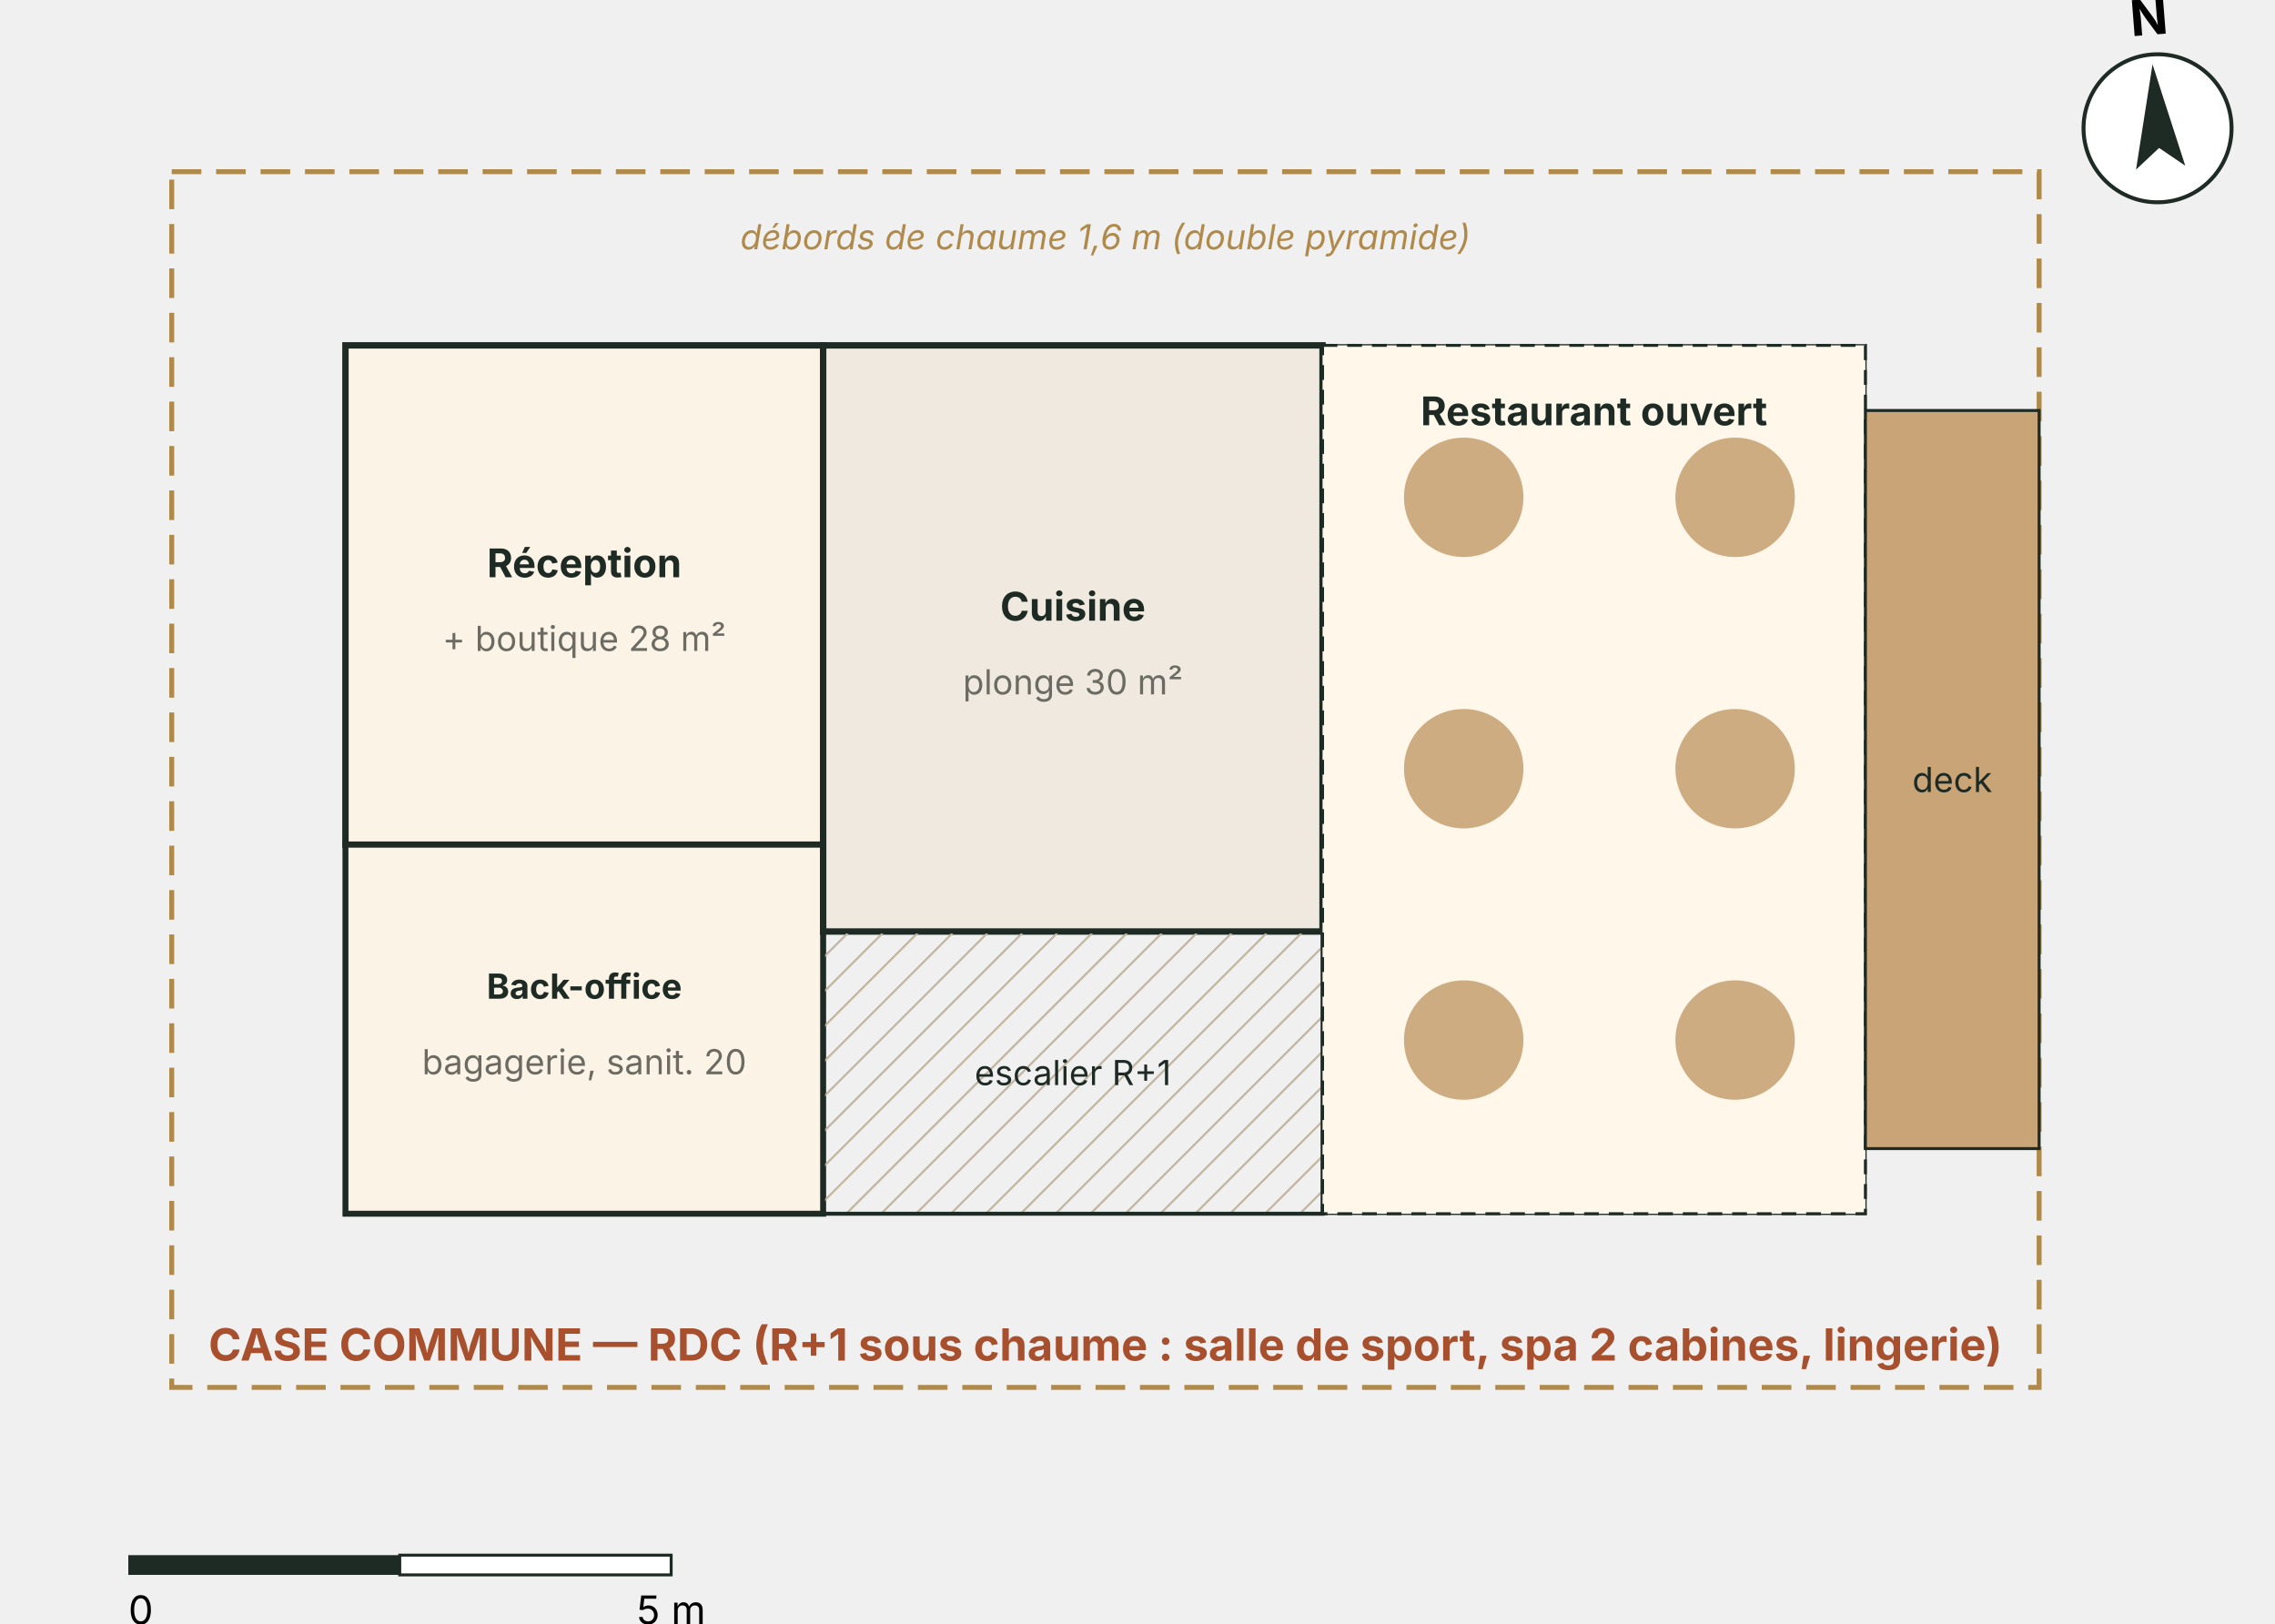
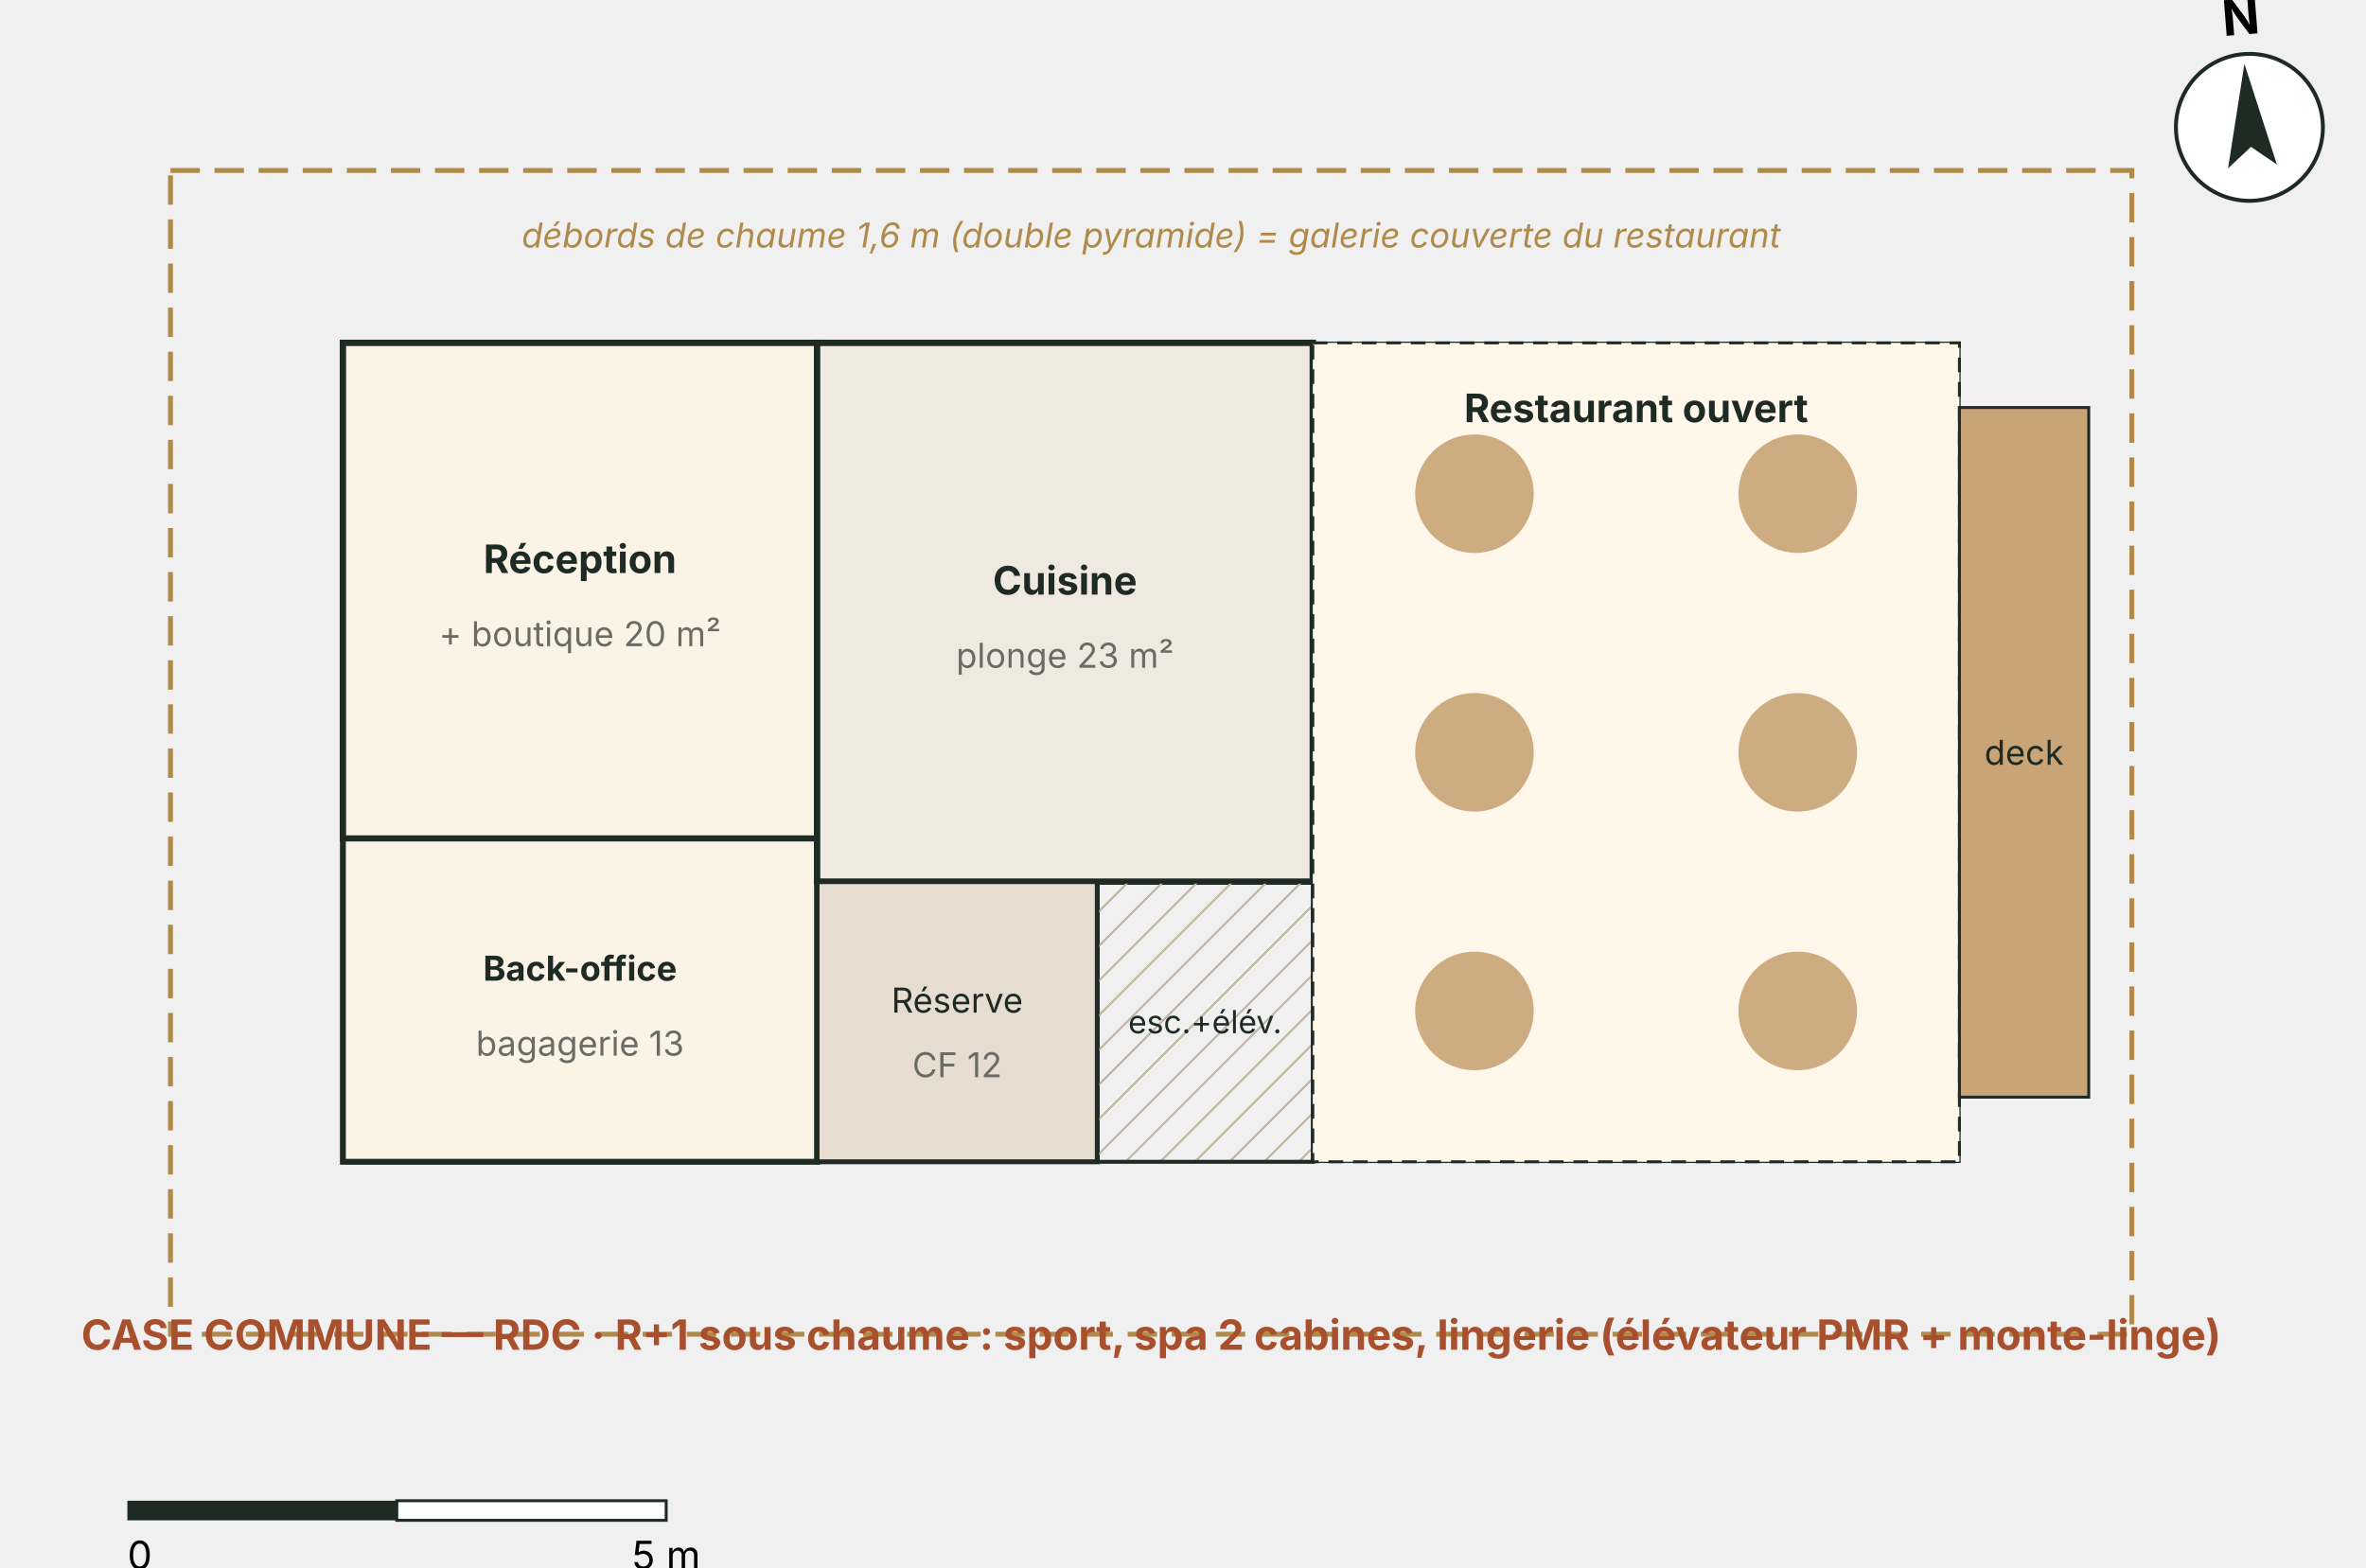
- <svg xmlns="http://www.w3.org/2000/svg" viewBox="0 0 461 329" width="461" height="329" font-family="Inter, sans-serif">
+ <svg xmlns="http://www.w3.org/2000/svg" viewBox="0 0 483 320" width="483" height="320" font-family="Inter, sans-serif">
  <defs>
    <pattern id="h2" width="5" height="5" patternUnits="userSpaceOnUse" patternTransform="rotate(45)">
      <line x1="0" y1="0" x2="0" y2="5" stroke="#b7aa95" stroke-width="0.8" />
    </pattern>
    <pattern id="turf" width="10" height="10" patternUnits="userSpaceOnUse">
      <rect width="10" height="10" fill="#7cae5e" />
      <rect width="5" height="10" fill="#86b868" />
    </pattern>
  </defs>
-   <rect x="34.8" y="34.8" width="378.4" height="246.4" fill="none" stroke="#b08a4a" stroke-width="1.0" stroke-dasharray="6 3" opacity="1" />
-   <text x="224.0" y="48.0" font-size="7" font-weight="400" fill="#b08a4a" text-anchor="middle" dominant-baseline="middle" font-style="italic">débords de chaume 1,6 m (double pyramide)</text>
-   <rect x="70.0" y="70.0" width="308.0" height="176.0" fill="none" stroke="#1e2a24" stroke-width="0.5" opacity="1" />
+   <rect x="34.8" y="34.8" width="400.4" height="237.6" fill="none" stroke="#b08a4a" stroke-width="1.0" stroke-dasharray="6 3" opacity="1" />
+   <text x="235.0" y="48.0" font-size="7" font-weight="400" fill="#b08a4a" text-anchor="middle" dominant-baseline="middle" font-style="italic">débords de chaume 1,6 m (double pyramide) = galerie couverte du restaurant</text>
+   <rect x="70.0" y="70.0" width="330.0" height="167.2" fill="none" stroke="#1e2a24" stroke-width="0.5" opacity="1" />
  <rect x="70.0" y="70.0" width="96.8" height="101.2" fill="#fbf3e6" stroke="#1e2a24" stroke-width="1.3" opacity="1" />
  <text x="118.4" y="114.0" font-size="8" font-weight="700" fill="#1e2a24" text-anchor="middle" dominant-baseline="middle">Réception</text>
-   <text x="118.4" y="129.4" font-size="7" font-weight="400" fill="#6b6b63" text-anchor="middle" dominant-baseline="middle">+ boutique 28 m²</text>
-   <rect x="70.0" y="171.2" width="96.8" height="74.8" fill="#fbf3e6" stroke="#1e2a24" stroke-width="1.2" opacity="1" />
-   <text x="118.4" y="199.8" font-size="7" font-weight="700" fill="#1e2a24" text-anchor="middle" dominant-baseline="middle">Back-office</text>
-   <text x="118.4" y="215.2" font-size="7" font-weight="400" fill="#6b6b63" text-anchor="middle" dominant-baseline="middle">bagagerie, sanit. 20</text>
-   <rect x="166.8" y="70.0" width="101.2" height="118.8" fill="#efe9df" stroke="#1e2a24" stroke-width="1.3" opacity="1" />
-   <text x="217.4" y="122.8" font-size="8" font-weight="700" fill="#1e2a24" text-anchor="middle" dominant-baseline="middle">Cuisine</text>
-   <text x="217.4" y="138.2" font-size="7" font-weight="400" fill="#6b6b63" text-anchor="middle" dominant-baseline="middle">plonge 30 m²</text>
-   <rect x="166.8" y="188.8" width="101.2" height="57.2" fill="url(#h2)" stroke="#1e2a24" stroke-width="0.8" opacity="1" />
-   <text x="217.4" y="217.4" font-size="7" font-weight="400" fill="#1e2a24" text-anchor="middle" dominant-baseline="middle">escalier R+1</text>
-   <rect x="268.0" y="70.0" width="110.0" height="176.0" fill="#fff7ea" stroke="#1e2a24" stroke-width="0.6" stroke-dasharray="3 2" opacity="1" />
-   <circle cx="296.6" cy="100.8" r="12.1" fill="#c9a477" opacity="0.9" />
-   <circle cx="296.6" cy="155.8" r="12.1" fill="#c9a477" opacity="0.9" />
-   <circle cx="296.6" cy="210.8" r="12.1" fill="#c9a477" opacity="0.9" />
-   <circle cx="351.6" cy="100.8" r="12.1" fill="#c9a477" opacity="0.9" />
-   <circle cx="351.6" cy="155.8" r="12.1" fill="#c9a477" opacity="0.9" />
-   <circle cx="351.6" cy="210.8" r="12.1" fill="#c9a477" opacity="0.9" />
-   <text x="323.0" y="83.2" font-size="8" font-weight="700" fill="#1e2a24" text-anchor="middle" dominant-baseline="middle">Restaurant ouvert</text>
-   <rect x="378.0" y="83.2" width="35.2" height="149.6" fill="#c9a477" stroke="#1e2a24" stroke-width="0.6" opacity="1" />
-   <text x="395.6" y="158.0" font-size="7" font-weight="400" fill="#1e2a24" text-anchor="middle" dominant-baseline="middle">deck</text>
-   <text x="224.0" y="272.4" font-size="9" font-weight="700" fill="#a8502d" text-anchor="middle" dominant-baseline="middle">CASE COMMUNE — RDC (R+1 sous chaume : salle de sport, spa 2 cabines, lingerie)</text>
-   <g transform="translate(437.2,26) rotate(-4.5)">
+   <text x="118.4" y="129.4" font-size="7" font-weight="400" fill="#6b6b63" text-anchor="middle" dominant-baseline="middle">+ boutique 20 m²</text>
+   <rect x="70.0" y="171.2" width="96.8" height="66.0" fill="#fbf3e6" stroke="#1e2a24" stroke-width="1.2" opacity="1" />
+   <text x="118.4" y="197.6" font-size="7" font-weight="700" fill="#1e2a24" text-anchor="middle" dominant-baseline="middle">Back-office</text>
+   <text x="118.4" y="213.0" font-size="7" font-weight="400" fill="#6b6b63" text-anchor="middle" dominant-baseline="middle">bagagerie 13</text>
+   <rect x="166.8" y="70.0" width="101.2" height="110.0" fill="#efe9df" stroke="#1e2a24" stroke-width="1.3" opacity="1" />
+   <text x="217.4" y="118.4" font-size="8" font-weight="700" fill="#1e2a24" text-anchor="middle" dominant-baseline="middle">Cuisine</text>
+   <text x="217.4" y="133.8" font-size="7" font-weight="400" fill="#6b6b63" text-anchor="middle" dominant-baseline="middle">plonge 23 m²</text>
+   <rect x="166.8" y="180.0" width="57.2" height="57.2" fill="#e6ddd0" stroke="#1e2a24" stroke-width="1.0" opacity="1" />
+   <text x="195.4" y="204.2" font-size="7" font-weight="400" fill="#1e2a24" text-anchor="middle" dominant-baseline="middle">Réserve</text>
+   <text x="195.4" y="217.4" font-size="7" font-weight="400" fill="#6b6b63" text-anchor="middle" dominant-baseline="middle">CF 12</text>
+   <rect x="224.0" y="180.0" width="44.0" height="57.2" fill="url(#h2)" stroke="#1e2a24" stroke-width="0.8" opacity="1" />
+   <text x="246.0" y="208.6" font-size="6.5" font-weight="400" fill="#1e2a24" text-anchor="middle" dominant-baseline="middle">esc.+élév.</text>
+   <rect x="268.0" y="70.0" width="132.0" height="167.2" fill="#fff7ea" stroke="#1e2a24" stroke-width="0.6" stroke-dasharray="3 2" opacity="1" />
+   <circle cx="301.0" cy="100.8" r="12.1" fill="#c9a477" opacity="0.9" />
+   <circle cx="301.0" cy="153.6" r="12.1" fill="#c9a477" opacity="0.9" />
+   <circle cx="301.0" cy="206.4" r="12.1" fill="#c9a477" opacity="0.9" />
+   <circle cx="367.0" cy="100.8" r="12.1" fill="#c9a477" opacity="0.9" />
+   <circle cx="367.0" cy="153.6" r="12.1" fill="#c9a477" opacity="0.9" />
+   <circle cx="367.0" cy="206.4" r="12.1" fill="#c9a477" opacity="0.9" />
+   <text x="334.0" y="83.2" font-size="8" font-weight="700" fill="#1e2a24" text-anchor="middle" dominant-baseline="middle">Restaurant ouvert</text>
+   <rect x="400.0" y="83.2" width="26.4" height="140.8" fill="#c9a477" stroke="#1e2a24" stroke-width="0.6" opacity="1" />
+   <text x="413.2" y="153.6" font-size="7" font-weight="400" fill="#1e2a24" text-anchor="middle" dominant-baseline="middle">deck</text>
+   <text x="235.0" y="272.4" font-size="8.5" font-weight="700" fill="#a8502d" text-anchor="middle" dominant-baseline="middle">CASE COMMUNE — RDC · R+1 sous chaume : sport, spa 2 cabines, lingerie (élévateur PMR + monte-linge)</text>
+   <g transform="translate(459.2,26) rotate(-4.5)">
    <circle r="15" fill="#fff" stroke="#1e2a24" stroke-width="0.8" />
    <path d="M0,-13 L5,8 L0,4 L-5,8 Z" fill="#1e2a24" />
    <text y="-19" font-size="10" font-weight="700" text-anchor="middle">N</text>
  </g>
  <g>
-     <rect x="26" y="315.2" width="55.0" height="4" fill="#1e2a24" />
-     <rect x="81.0" y="315.2" width="55.0" height="4" fill="#fff" stroke="#1e2a24" stroke-width="0.6" />
-     <text x="26" y="329.2" font-size="8">0</text>
-     <text x="136.0" y="329.2" font-size="8" text-anchor="middle">5 m</text>
+     <rect x="26" y="306.4" width="55.0" height="4" fill="#1e2a24" />
+     <rect x="81.0" y="306.4" width="55.0" height="4" fill="#fff" stroke="#1e2a24" stroke-width="0.6" />
+     <text x="26" y="320.4" font-size="8">0</text>
+     <text x="136.0" y="320.4" font-size="8" text-anchor="middle">5 m</text>
  </g>
</svg>
